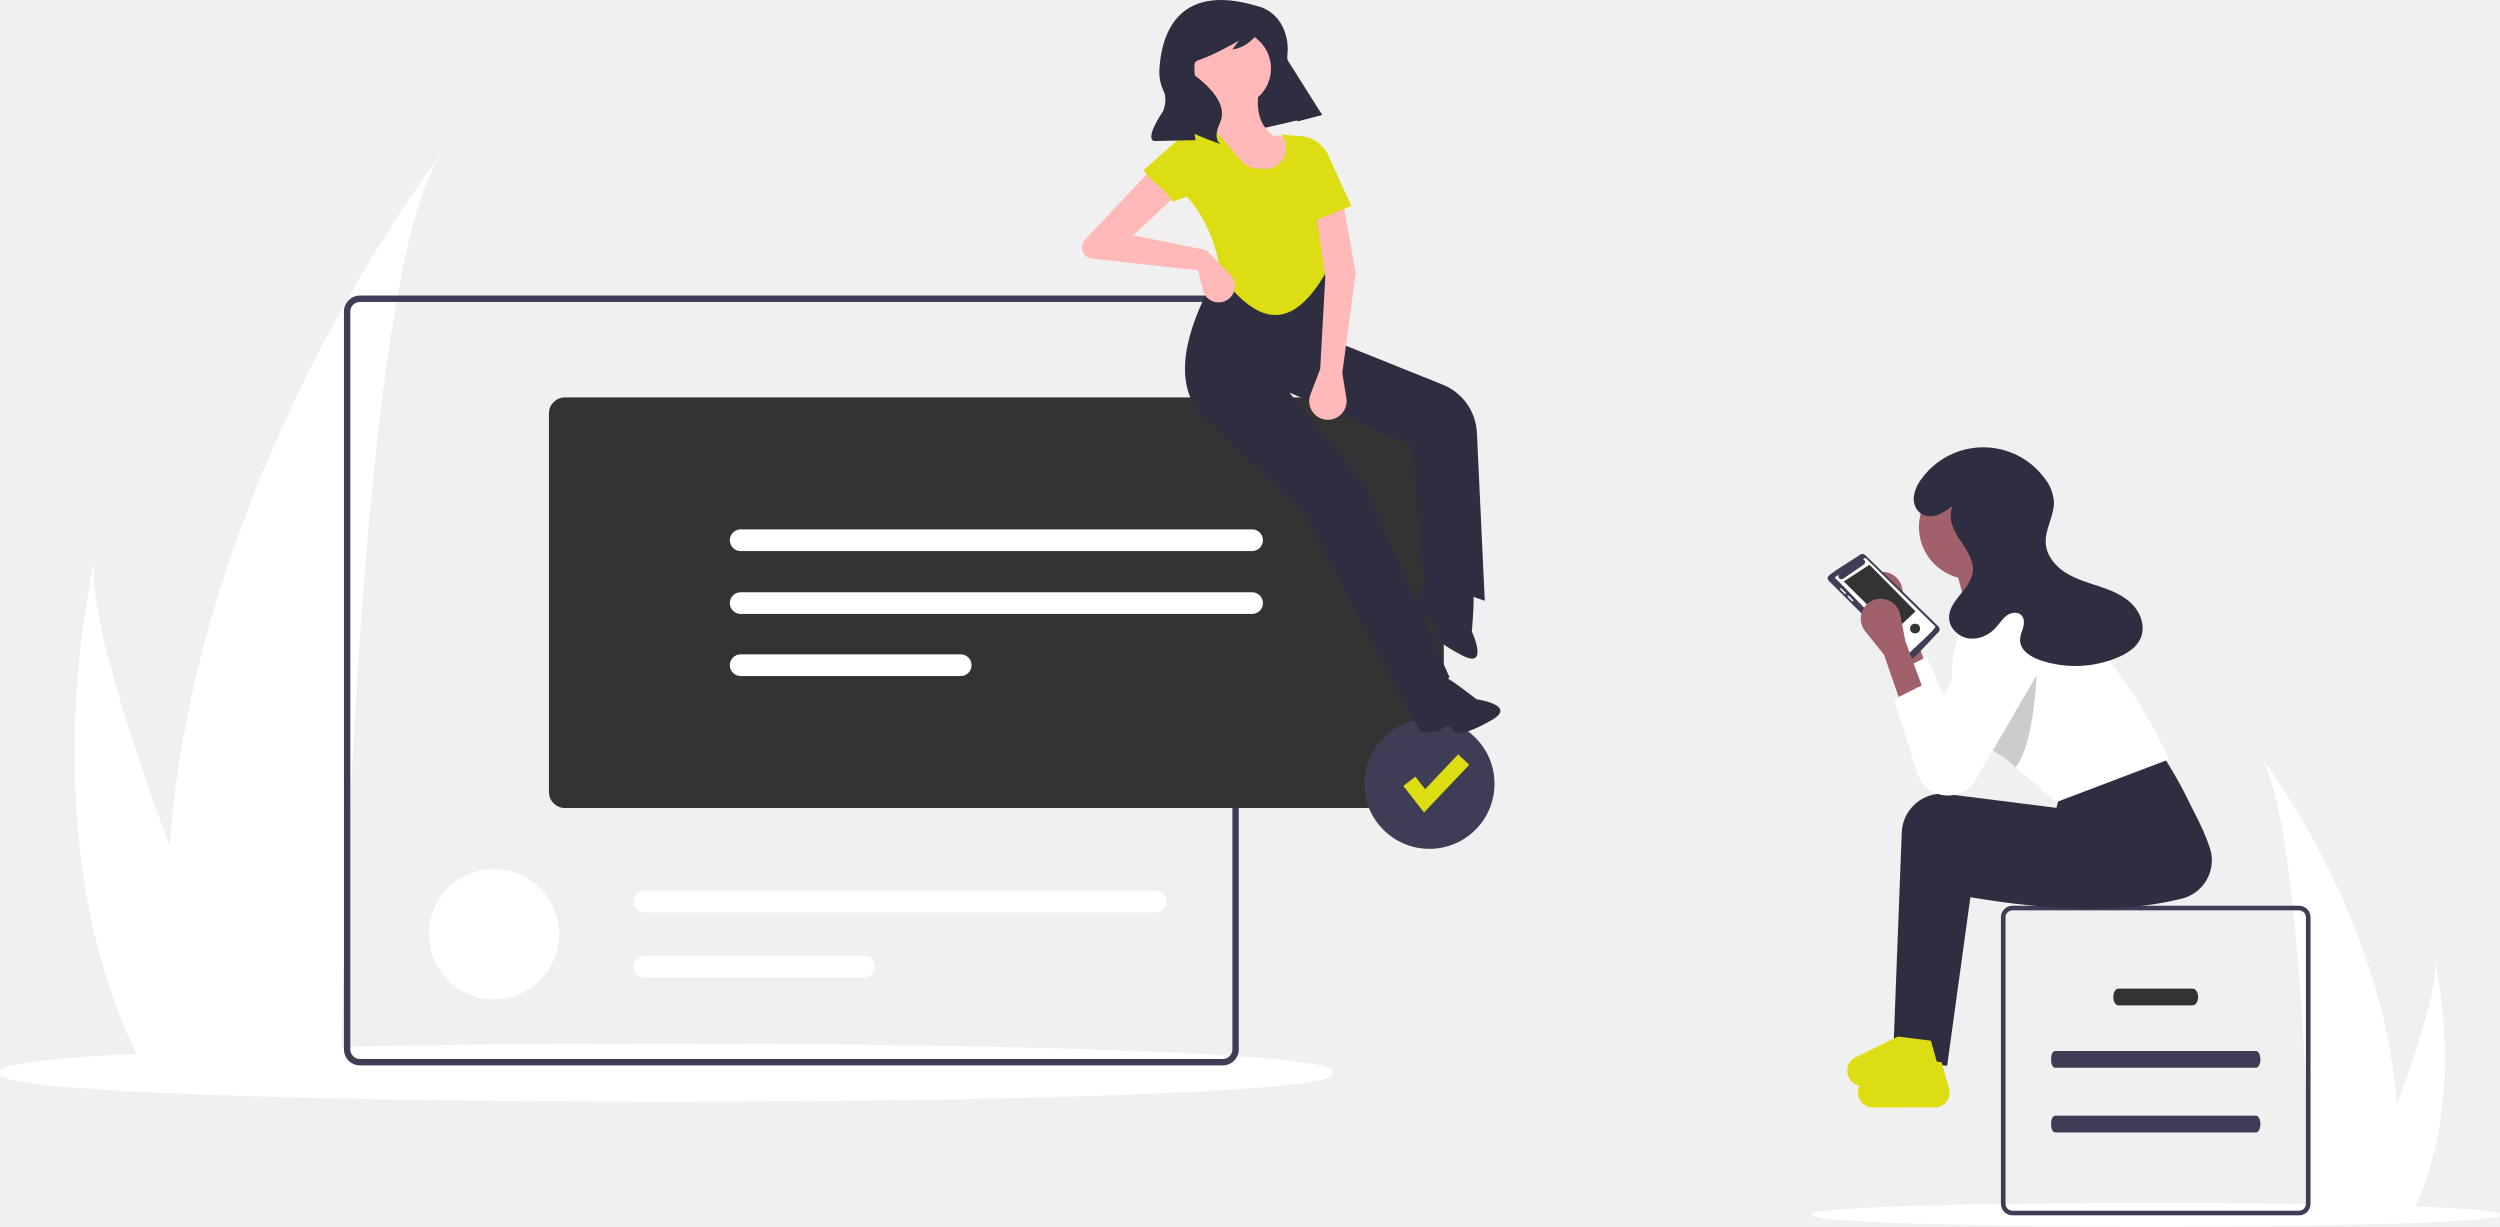
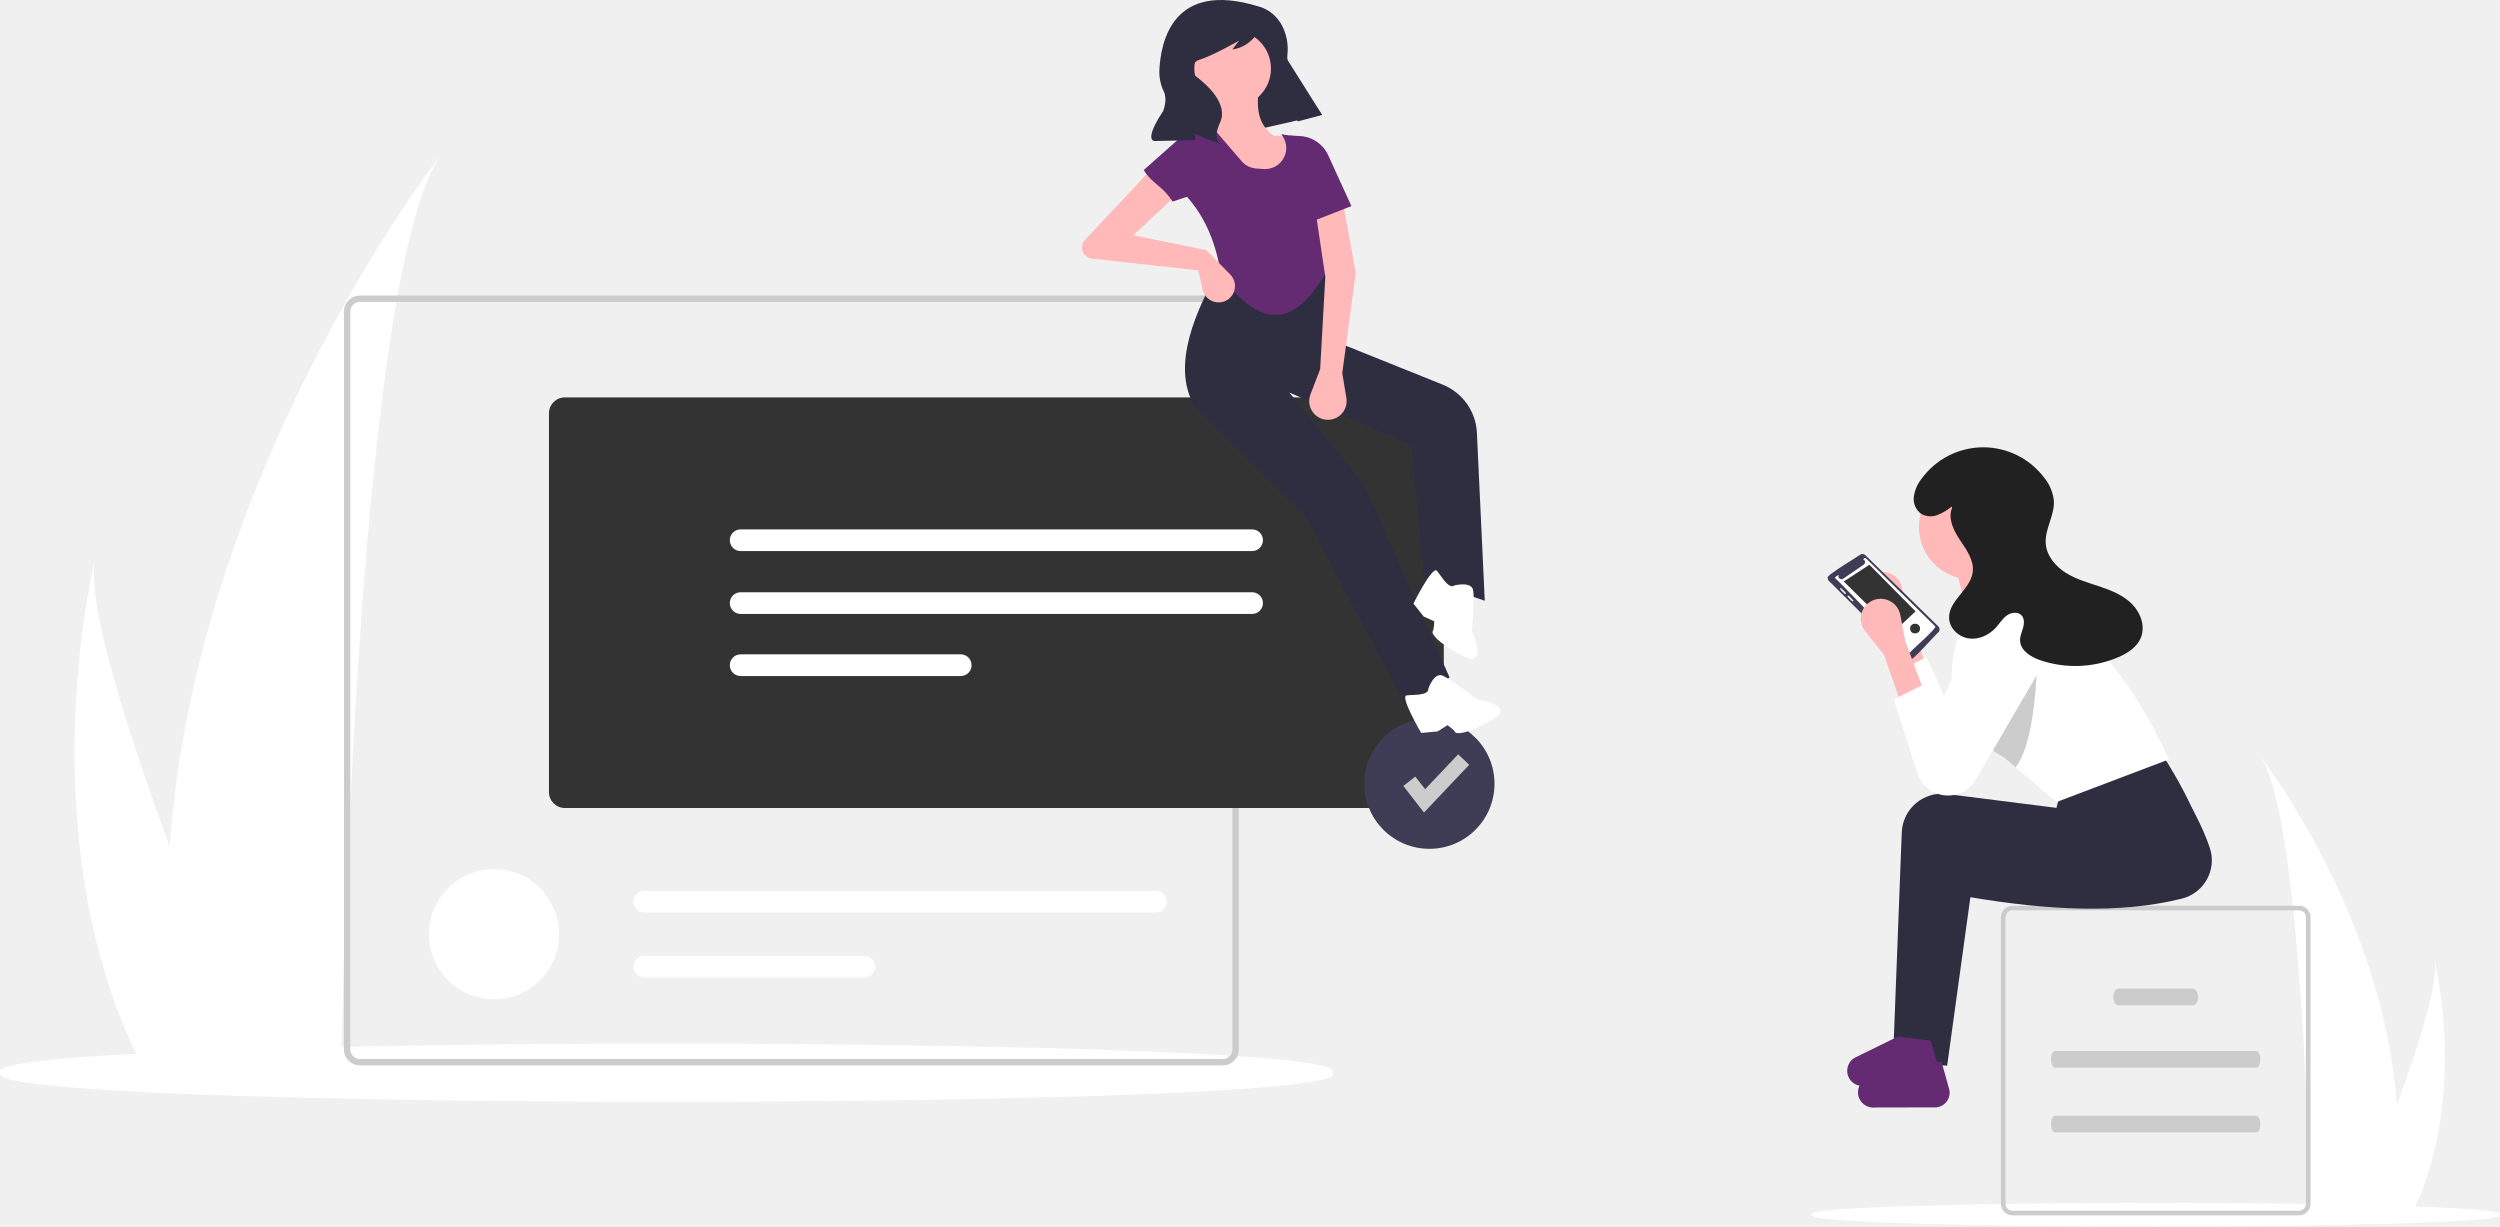
<svg xmlns="http://www.w3.org/2000/svg" id="ad1db818-b740-459f-8c8c-b7c337b4c82d" data-name="Layer 1" width="1082" height="530.839" viewBox="0 0 1082 530.839">
  <path d="M1140.866,710.313c7.507,6.809-305.262,6.809-297.732-.002C835.627,703.504,1148.396,703.504,1140.866,710.313Z" transform="translate(-59 -184.5806)" fill="#fff" />
  <path d="M1037.051,511.581c16.553,23.399,20.926,156.575,21.9,199.264.025.962.05,1.874.062,2.736h41.902c.512-.912.987-1.812,1.437-2.736,24.836-49.023,11.056-107.802,10.332-110.776,1.886,9.345-6.646,36.43-16.291,62.665C1090.508,582.066,1040.199,515.653,1037.051,511.581Z" transform="translate(-59 -184.5806)" fill="#fff" />
  <path d="M250,251.277c-32.804,46.371-41.469,310.286-43.4,394.882-.049,1.906-.099,3.714-.124,5.422H123.44c-1.015-1.807-1.956-3.59-2.847-5.422C71.375,549.01,98.682,432.526,100.118,426.634c-3.738,18.519,13.171,72.193,32.284,124.184C144.063,390.958,243.761,259.348,250,251.277Z" transform="translate(-59 -184.5806)" fill="#fff" />
  <path d="M635.741,648.849c14.536,16.768-591.062,16.768-576.482-.004C44.723,632.081,650.321,632.081,635.741,648.849Z" transform="translate(-59 -184.5806)" fill="#fff" />
-   <path id="e84b1720-bcff-4cbb-a054-3015ec64150f" data-name="Path 40" d="M948.467,639.456c-2.328 0-2.375,7.249 0,7.249l86.954,0c1.019.033,1.858-1.563,1.875-3.565.019-2.043-.835-3.721-1.875-3.684Z" transform="translate(-59 -184.5806)" fill="#3f3d56" />
-   <path id="e860648b-2b37-4627-9c5b-8f6e964a3c31" data-name="Path 40" d="M975.924,612.456c-3.021 0-3.038,7.249 0,7.249l32.011,0c1.311.033,2.391-1.563,2.413-3.565.025-2.043-1.075-3.721-2.413-3.684Z" transform="translate(-59 -184.5806)" fill="#333" />
-   <path id="a755faaa-e7b4-4234-ae1c-f54238f9c9ba" data-name="Path 40" d="M948.467,667.456c-2.328 0-2.375,7.249 0,7.249l86.954,0c1.019.033,1.858-1.563,1.875-3.565.019-2.043-.835-3.721-1.875-3.684Z" transform="translate(-59 -184.5806)" fill="#3f3d56" />
-   <path d="M1054,576.581H930a5.002,5.002,0,0,0-5,5v124a5.002,5.002,0,0,0,5,5h124a5.002,5.002,0,0,0,5-5v-124A5.002,5.002,0,0,0,1054,576.581Zm3,129a3.009,3.009,0,0,1-3,3H930a3.009,3.009,0,0,1-3-3v-124a3.009,3.009,0,0,1,3-3h124a3.009,3.009,0,0,1,3,3Z" transform="translate(-59 -184.5806)" fill="#3f3d56" />
-   <path d="M882.752,478.153l10.06-5.03-8.383-22.634-2.209-11.415a8.631,8.631,0,0,0-14.09-4.913h0a8.631,8.631,0,0,0-1.123,11.944l8.201,10.251Z" transform="translate(-59 -184.5806)" fill="#a0616a" />
+   <path id="e84b1720-bcff-4cbb-a054-3015ec64150f" data-name="Path 40" d="M948.467,639.456c-2.328 0-2.375,7.249 0,7.249l86.954,0c1.019.033,1.858-1.563,1.875-3.565.019-2.043-.835-3.721-1.875-3.684Z" transform="translate(-59 -184.5806)" fill="#ccc" />
+   <path id="e860648b-2b37-4627-9c5b-8f6e964a3c31" data-name="Path 40" d="M975.924,612.456c-3.021 0-3.038,7.249 0,7.249l32.011,0c1.311.033,2.391-1.563,2.413-3.565.025-2.043-1.075-3.721-2.413-3.684Z" transform="translate(-59 -184.5806)" fill="#ccc" />
+   <path id="a755faaa-e7b4-4234-ae1c-f54238f9c9ba" data-name="Path 40" d="M948.467,667.456c-2.328 0-2.375,7.249 0,7.249l86.954,0c1.019.033,1.858-1.563,1.875-3.565.019-2.043-.835-3.721-1.875-3.684Z" transform="translate(-59 -184.5806)" fill="#ccc" />
+   <path d="M1054,576.581H930a5.002,5.002,0,0,0-5,5v124a5.002,5.002,0,0,0,5,5h124a5.002,5.002,0,0,0,5-5v-124A5.002,5.002,0,0,0,1054,576.581Zm3,129a3.009,3.009,0,0,1-3,3H930a3.009,3.009,0,0,1-3-3v-124a3.009,3.009,0,0,1,3-3h124a3.009,3.009,0,0,1,3,3Z" transform="translate(-59 -184.5806)" fill="#ccc" />
+   <path d="M882.752,478.153l10.06-5.03-8.383-22.634-2.209-11.415a8.631,8.631,0,0,0-14.09-4.913h0a8.631,8.631,0,0,0-1.123,11.944l8.201,10.251Z" transform="translate(-59 -184.5806)" fill="#ffb9b9" />
  <path d="M879.396,475.638l1.855,5.807,8.326,26.087a13.95,13.95,0,0,0,25.258,2.934l26.992-46.262a14.545,14.545,0,0,0,1.101-2.263,14.244,14.244,0,0,0-26.095-11.35l-16.479,35.107-7.542-16.766Z" transform="translate(-59 -184.5806)" fill="#fff" />
  <path d="M883.281,644.151l18.443,1.677,10.06-72.932c33.16,5.579,64.443,7.366,91.501.617a17.082,17.082,0,0,0,12.143-21.939c-3.238-9.665-8.944-20.022-15.623-30.653l-44.43,15.928-1.677,6.706-47.39-5.999a17.394,17.394,0,0,0-19.565,16.588Z" transform="translate(-59 -184.5806)" fill="#2f2e41" />
-   <path d="M863.196,658.282h0a6.596,6.596,0,0,1,2.952-6.469l18.931-9.291,14.273,1.802,3.371,12.085a6.431,6.431,0,0,1-5.626,7.441l-26.634.058A6.596,6.596,0,0,1,863.196,658.282Z" transform="translate(-59 -184.5806)" fill="#dddd14" />
+   <path d="M863.196,658.282h0a6.596,6.596,0,0,1,2.952-6.469l18.931-9.291,14.273,1.802,3.371,12.085a6.431,6.431,0,0,1-5.626,7.441l-26.634.058A6.596,6.596,0,0,1,863.196,658.282Z" transform="translate(-59 -184.5806)" fill="#642b73" />
  <path d="M878.622,634.826l18.443,1.677,10.06-72.932c33.16,5.579,64.443,7.366,91.501.617a17.082,17.082,0,0,0,12.143-21.939c-3.238-9.665-8.944-20.022-15.623-30.653L950.716,527.523l-1.677,6.706L901.649,528.231a17.394,17.394,0,0,0-19.565,16.588Z" transform="translate(-59 -184.5806)" fill="#2f2e41" />
-   <path d="M858.538,648.957h0a6.596,6.596,0,0,1,2.952-6.469l18.931-9.291,14.273,1.802,3.371,12.085a6.431,6.431,0,0,1-5.626,7.441l-26.634.058A6.596,6.596,0,0,1,858.538,648.957Z" transform="translate(-59 -184.5806)" fill="#dddd14" />
-   <circle cx="853.154" cy="228.096" r="22.634" fill="#a0616a" />
-   <polygon points="853.993 274.202 879.98 270.849 869.92 239.832 844.771 239.832 853.993 274.202" fill="#a0616a" />
+   <path d="M858.538,648.957h0a6.596,6.596,0,0,1,2.952-6.469l18.931-9.291,14.273,1.802,3.371,12.085a6.431,6.431,0,0,1-5.626,7.441l-26.634.058A6.596,6.596,0,0,1,858.538,648.957Z" transform="translate(-59 -184.5806)" fill="#642b73" />
+   <circle cx="853.154" cy="228.096" r="22.634" fill="#ffb9b9" />
+   <polygon points="853.993 274.202 879.98 270.849 869.92 239.832 844.771 239.832 853.993 274.202" fill="#ffb9b9" />
  <path d="M905.92,490.058a35.504,35.504,0,0,0,5.656,10.121,48.276,48.276,0,0,0,12.293,10.725c.815.528,1.659,1.033,2.534,1.531l4.993,4.254L949.037,531.712l48.622-18.44c-10.725-23.832-24.104-42.672-39.436-57.846a27.658,27.658,0,0,0-29.557-11.252l-18.191,4.548C904.005,463.993,901.599,478.036,905.92,490.058Z" transform="translate(-59 -184.5806)" fill="#fff" />
  <path d="M866.313,424.839a1.74,1.74,0,0,0-2.178-.214c-.445.47-15.007,9.098-14.094,9.954a1.745,1.745,0,0,0,.506,1.421l33.842,33.695a1.747,1.747,0,0,0,1.252.51c.681.87,11.773-11.77,12.333-12.012a1.755,1.755,0,0,0-.036-2.469Z" transform="translate(-59 -184.5806)" fill="#3f3d56" />
  <path d="M853.449,434.219l1.377-.878a1.319,1.319,0,0,0,1.889,1.723l8.912-6.127a1.32,1.32,0,0,0-.347-2.332c.353-.12.923-.836,1.306-.385l29.98,29.462c1.068.52-10.893,10.885-10.9,11.292-.893.995-31.645-31.992-32.299-32.015A.478.478,0,0,1,853.449,434.219Z" transform="translate(-59 -184.5806)" fill="#fff" />
  <polygon points="829.051 264.596 819.854 273.267 797.978 251.655 809.08 244.428 829.051 264.596" fill="#333" />
  <path d="M857.828,441.569c.523-.383-1.812-2.083-1.913-2.363a.326.326,0,0,0-.45 0c-.523.383,1.812,2.083,1.913,2.363a.326.326,0,0,0,.45-0Z" transform="translate(-59 -184.5806)" fill="#fff" />
  <path d="M861.051,444.341c-.288-.106-1.974-2.431-2.363-1.913-.523.383,1.812,2.083,1.913,2.363C860.888,445.087,861.347,444.63,861.051,444.341Z" transform="translate(-59 -184.5806)" fill="#fff" />
  <path d="M885.69,456.62c-.041,2.787,4.338,2.787,4.297-0C890.027,453.832,885.649,453.832,885.69,456.62Z" transform="translate(-59 -184.5806)" fill="#333" />
  <path d="M911.577,500.179a48.276,48.276,0,0,0,12.293,10.725c.815.528,1.659,1.033,2.534,1.531l4.993,4.254c9.91-13.025,9.352-52.597,9.352-52.597l-15.084,1.508Z" transform="translate(-59 -184.5806)" opacity="0.2" />
-   <path d="M881.976,489.8l10.06-5.03-8.383-22.634-2.209-11.415a8.631,8.631,0,0,0-14.09-4.913h0a8.631,8.631,0,0,0-1.123,11.944l8.201,10.251Z" transform="translate(-59 -184.5806)" fill="#a0616a" />
+   <path d="M881.976,489.8l10.06-5.03-8.383-22.634-2.209-11.415a8.631,8.631,0,0,0-14.09-4.913h0a8.631,8.631,0,0,0-1.123,11.944l8.201,10.251Z" transform="translate(-59 -184.5806)" fill="#ffb9b9" />
  <path d="M892.035,480.579,878.622,487.285,888.801,519.179a13.953,13.953,0,0,0,10.06,9.331h0a13.953,13.953,0,0,0,15.196-6.395l26.991-46.265a14.243,14.243,0,0,0-4.592-19.36h0a14.243,14.243,0,0,0-20.402,5.75l-16.475,35.104Z" transform="translate(-59 -184.5806)" fill="#fff" />
-   <path d="M903.635,403.86a22.196,22.196,0,0,1-6.164,3.638,8.245,8.245,0,0,1-6.939-.498,7.913,7.913,0,0,1-3.238-7.381A15.906,15.906,0,0,1,890.57,391.91a33,33,0,0,1,53.373-.295,18.519,18.519,0,0,1,3.979,9.787c.324,6.288-3.979,12.158-3.519,18.437.389,5.311,4.201,9.861,8.716,12.685s9.733,4.256,14.781,5.952,10.153,3.789,13.889,7.583,5.797,9.683,3.746,14.598c-1.685,4.038-5.69,6.607-9.705,8.346a47.327,47.327,0,0,1-33.944,1.274c-4.086-1.416-8.548-4.251-8.61-8.575-.027-1.877.818-3.639,1.325-5.446s.602-3.962-.67-5.342c-1.578-1.712-4.493-1.317-6.379.048s-3.111,3.435-4.667,5.167c-2.954,3.288-7.431,5.388-11.808,4.769s-8.332-4.347-8.513-8.763c-.311-7.586,9.193-12.336,10.227-19.857.69-5.024-2.581-9.62-5.415-13.825s-5.47-9.473-3.486-14.14" transform="translate(-59 -184.5806)" fill="#2f2e41" />
-   <path d="M588.233,645.685H214.771a6.924,6.924,0,0,1-6.916-6.916V319.41a6.924,6.924,0,0,1,6.916-6.916H588.233a6.924,6.924,0,0,1,6.916,6.916V638.769A6.924,6.924,0,0,1,588.233,645.685ZM214.771,315.26a4.154,4.154,0,0,0-4.15,4.15V638.769a4.154,4.154,0,0,0,4.15,4.15H588.233a4.154,4.154,0,0,0,4.15-4.15V319.41a4.154,4.154,0,0,0-4.15-4.15Z" transform="translate(-59 -184.5806)" fill="#3f3d56" />
+   <path d="M903.635,403.86a22.196,22.196,0,0,1-6.164,3.638,8.245,8.245,0,0,1-6.939-.498,7.913,7.913,0,0,1-3.238-7.381A15.906,15.906,0,0,1,890.57,391.91a33,33,0,0,1,53.373-.295,18.519,18.519,0,0,1,3.979,9.787c.324,6.288-3.979,12.158-3.519,18.437.389,5.311,4.201,9.861,8.716,12.685s9.733,4.256,14.781,5.952,10.153,3.789,13.889,7.583,5.797,9.683,3.746,14.598c-1.685,4.038-5.69,6.607-9.705,8.346a47.327,47.327,0,0,1-33.944,1.274c-4.086-1.416-8.548-4.251-8.61-8.575-.027-1.877.818-3.639,1.325-5.446s.602-3.962-.67-5.342c-1.578-1.712-4.493-1.317-6.379.048s-3.111,3.435-4.667,5.167c-2.954,3.288-7.431,5.388-11.808,4.769s-8.332-4.347-8.513-8.763c-.311-7.586,9.193-12.336,10.227-19.857.69-5.024-2.581-9.62-5.415-13.825s-5.47-9.473-3.486-14.14" transform="translate(-59 -184.5806)" fill="#212121" />
+   <path d="M588.233,645.685H214.771a6.924,6.924,0,0,1-6.916-6.916V319.41a6.924,6.924,0,0,1,6.916-6.916H588.233a6.924,6.924,0,0,1,6.916,6.916V638.769A6.924,6.924,0,0,1,588.233,645.685ZM214.771,315.26a4.154,4.154,0,0,0-4.15,4.15V638.769a4.154,4.154,0,0,0,4.15,4.15H588.233a4.154,4.154,0,0,0,4.15-4.15V319.41a4.154,4.154,0,0,0-4.15-4.15Z" transform="translate(-59 -184.5806)" fill="#ccc" />
  <circle cx="213.8" cy="404.314" r="28.172" fill="#fff" />
  <path d="M337.863,570.113a4.695,4.695,0,0,0,0,9.391H559.214a4.695,4.695,0,0,0,0-9.391Z" transform="translate(-59 -184.5806)" fill="#fff" />
  <path d="M337.863,598.285a4.695,4.695,0,0,0,0,9.391H433.111a4.695,4.695,0,1,0,0-9.391Z" transform="translate(-59 -184.5806)" fill="#fff" />
  <path d="M676.963,534.296H303.501a6.924,6.924,0,0,1-6.916-6.916V363.486a6.924,6.924,0,0,1,6.916-6.916H676.963a6.924,6.924,0,0,1,6.916,6.916V527.38A6.924,6.924,0,0,1,676.963,534.296Z" transform="translate(-59 -184.5806)" fill="#333" />
  <path d="M379.557,413.696a4.695,4.695,0,0,0,0,9.391H600.907a4.695,4.695,0,0,0,0-9.391Z" transform="translate(-59 -184.5806)" fill="#fff" />
  <path d="M379.557,440.903a4.695,4.695,0,0,0,0,9.391H600.907a4.695,4.695,0,0,0,0-9.391Z" transform="translate(-59 -184.5806)" fill="#fff" />
  <path d="M379.557,467.779a4.695,4.695,0,0,0,0,9.391h95.248a4.695,4.695,0,1,0,0-9.391Z" transform="translate(-59 -184.5806)" fill="#fff" />
  <circle cx="618.65" cy="339.205" r="28.172" fill="#3f3d56" />
-   <polygon points="616.302 351.661 607.36 340.165 612.56 336.12 616.794 341.564 631.096 326.466 635.879 330.997 616.302 351.661" fill="#dddd14" />
+   <polygon points="616.302 351.661 607.36 340.165 612.56 336.12 616.794 341.564 631.096 326.466 635.879 330.997 616.302 351.661" fill="#ccc" />
  <polygon points="572.159 49.65 526.381 60.126 507.039 23.647 546.183 8.365 572.159 49.65" fill="#2f2e41" />
  <path d="M669.199,493.319l17.156-15.59-37-83.459-32.33-39.796,52.822,22.863,5.496,58.214,26.267,9.037-3.405-72.685A23.678,23.678,0,0,0,683.379,351.038l-43.336-17.408-7.759-32.57-45.242-.647c-14.059,24.462-20.341,45.992-10.195,61.326l47.075,45.911Z" transform="translate(-59 -184.5806)" fill="#2f2e41" />
-   <path d="M677.196,482.638s2.438-7.288,6.261-5.61,14.53,10.175,14.53,10.175,17.885,2.53,6.683,9.011-15.584,6.078-15.942,5.161-3.264-2.952-3.264-2.952l-4.226,2.704-7.132.669s-9.338-15.818-6.333-16.237S677.352,485.745,677.196,482.638Z" transform="translate(-59 -184.5806)" fill="#2f2e41" />
-   <path d="M688.479,437.946s7.438-1.933,8.118,2.185-.598,17.729-.598,17.729,7.639,16.368-3.905,10.517-13.597-9.743-13.024-10.543.693-4.346.693-4.346l-4.572-2.066-4.453-5.611s8.16-16.456,10.151-14.167S685.959,439.773,688.479,437.946Z" transform="translate(-59 -184.5806)" fill="#2f2e41" />
+   <path d="M677.196,482.638s2.438-7.288,6.261-5.61,14.53,10.175,14.53,10.175,17.885,2.53,6.683,9.011-15.584,6.078-15.942,5.161-3.264-2.952-3.264-2.952l-4.226,2.704-7.132.669s-9.338-15.818-6.333-16.237S677.352,485.745,677.196,482.638Z" transform="translate(-59 -184.5806)" fill="#fff" />
+   <path d="M688.479,437.946s7.438-1.933,8.118,2.185-.598,17.729-.598,17.729,7.639,16.368-3.905,10.517-13.597-9.743-13.024-10.543.693-4.346.693-4.346l-4.572-2.066-4.453-5.611s8.16-16.456,10.151-14.167S685.959,439.773,688.479,437.946Z" transform="translate(-59 -184.5806)" fill="#fff" />
  <circle cx="533.491" cy="29.66" r="16.582" fill="#ffb9b9" />
  <path d="M590.564,268.881l40.252-5.811c-6.009-10.876-12.204-20.787-20.529-19.679-7.407-5.184-7.834-13.518-5.961-22.889l-20.147,5.386c1.773,5.777,1.087,10.85-3.634,14.766C587.141,249.94,591.411,259.315,590.564,268.881Z" transform="translate(-59 -184.5806)" fill="#ffb9b9" />
-   <path d="M587.522,304.181c14.303,18.622,28.97,25.98,44.74-.64l1.3-11.878c10.12-12.762,7.156-23.79-5.184-33.574l-5.952-13.994-8.969-1.446h0a9.13,9.13,0,0,1-7.546,15.083l-3.243-.229a9.13,9.13,0,0,1-6.274-3.148L582.617,238.362l-5.805,1.552a3.271,3.271,0,0,0-2.418,2.93l-1.882,26.651C580.797,278.674,585.564,290.408,587.522,304.181Z" transform="translate(-59 -184.5806)" fill="#dddd14" />
+   <path d="M587.522,304.181c14.303,18.622,28.97,25.98,44.74-.64l1.3-11.878c10.12-12.762,7.156-23.79-5.184-33.574l-5.952-13.994-8.969-1.446h0a9.13,9.13,0,0,1-7.546,15.083l-3.243-.229a9.13,9.13,0,0,1-6.274-3.148L582.617,238.362l-5.805,1.552a3.271,3.271,0,0,0-2.418,2.93l-1.882,26.651C580.797,278.674,585.564,290.408,587.522,304.181Z" transform="translate(-59 -184.5806)" fill="#642b73" />
  <path d="M581.12,292.835,549.442,286.403l21.04-19.577L562.474,252.344l-34.007,36.17a4.836,4.836,0,0,0,3.1,7.999l46.055,5.1,1.89,8.335a7.082,7.082,0,0,0,10.724,4.399h0a7.082,7.082,0,0,0,1.246-10.916Z" transform="translate(-59 -184.5806)" fill="#ffb9b9" />
  <path d="M630.371,344.324,626.166,355.272a8.097,8.097,0,0,0,5.588,10.757h0a8.097,8.097,0,0,0,9.961-9.167l-1.779-10.83,5.848-43.316-5.227-28.614-11.921,3.661,3.961,26.636Z" transform="translate(-59 -184.5806)" fill="#ffb9b9" />
-   <path d="M625.873,280.819l18.023-7.029-10.045-22.011a14.245,14.245,0,0,0-12.098-8.305l-4.622-.28Z" transform="translate(-59 -184.5806)" fill="#dddd14" />
-   <path d="M566.504,271.838l19.216-6.506-6.775-23.05a3.271,3.271,0,0,0-3.552-2.322h0a3.271,3.271,0,0,0-1.757.798l-19.63,17.415C557.761,264.355,561.759,264.51,566.504,271.838Z" transform="translate(-59 -184.5806)" fill="#dddd14" />
+   <path d="M625.873,280.819l18.023-7.029-10.045-22.011a14.245,14.245,0,0,0-12.098-8.305l-4.622-.28Z" transform="translate(-59 -184.5806)" fill="#642b73" />
+   <path d="M566.504,271.838l19.216-6.506-6.775-23.05a3.271,3.271,0,0,0-3.552-2.322h0a3.271,3.271,0,0,0-1.757.798l-19.63,17.415C557.761,264.355,561.759,264.51,566.504,271.838Z" transform="translate(-59 -184.5806)" fill="#642b73" />
  <path d="M603.507,187.321s10.141,1.907,12.486,14.555a23.218,23.218,0,0,1,.199,6.458c-.234,2.435.106,7.577,5.392,13.631a132.546,132.546,0,0,1,9.625,12.361h0l-10.596,2.821-4.734-17.556a89.81,89.81,0,0,0-10.494-24.121l-.097-.156s-3.519,9.404-12.952,10.693l2.908-3.829s-11.027,6.375-17.275,8.322a4.105,4.105,0,0,0-1.325,7.138q.066.052.135.105c4.595,3.49,13.97,11.818,10.266,19.874s.615,9.525.615,9.525l-7.964-3.03-3.645-1.561.368,2.695-17.795.373s-4.809-.029,3.733-12.865c0,0,2.061-4.813.369-8.49a19.531,19.531,0,0,1-1.972-8.949C561.291,202.374,566.742,176.047,603.507,187.321Z" transform="translate(-59 -184.5806)" fill="#2f2e41" />
</svg>
